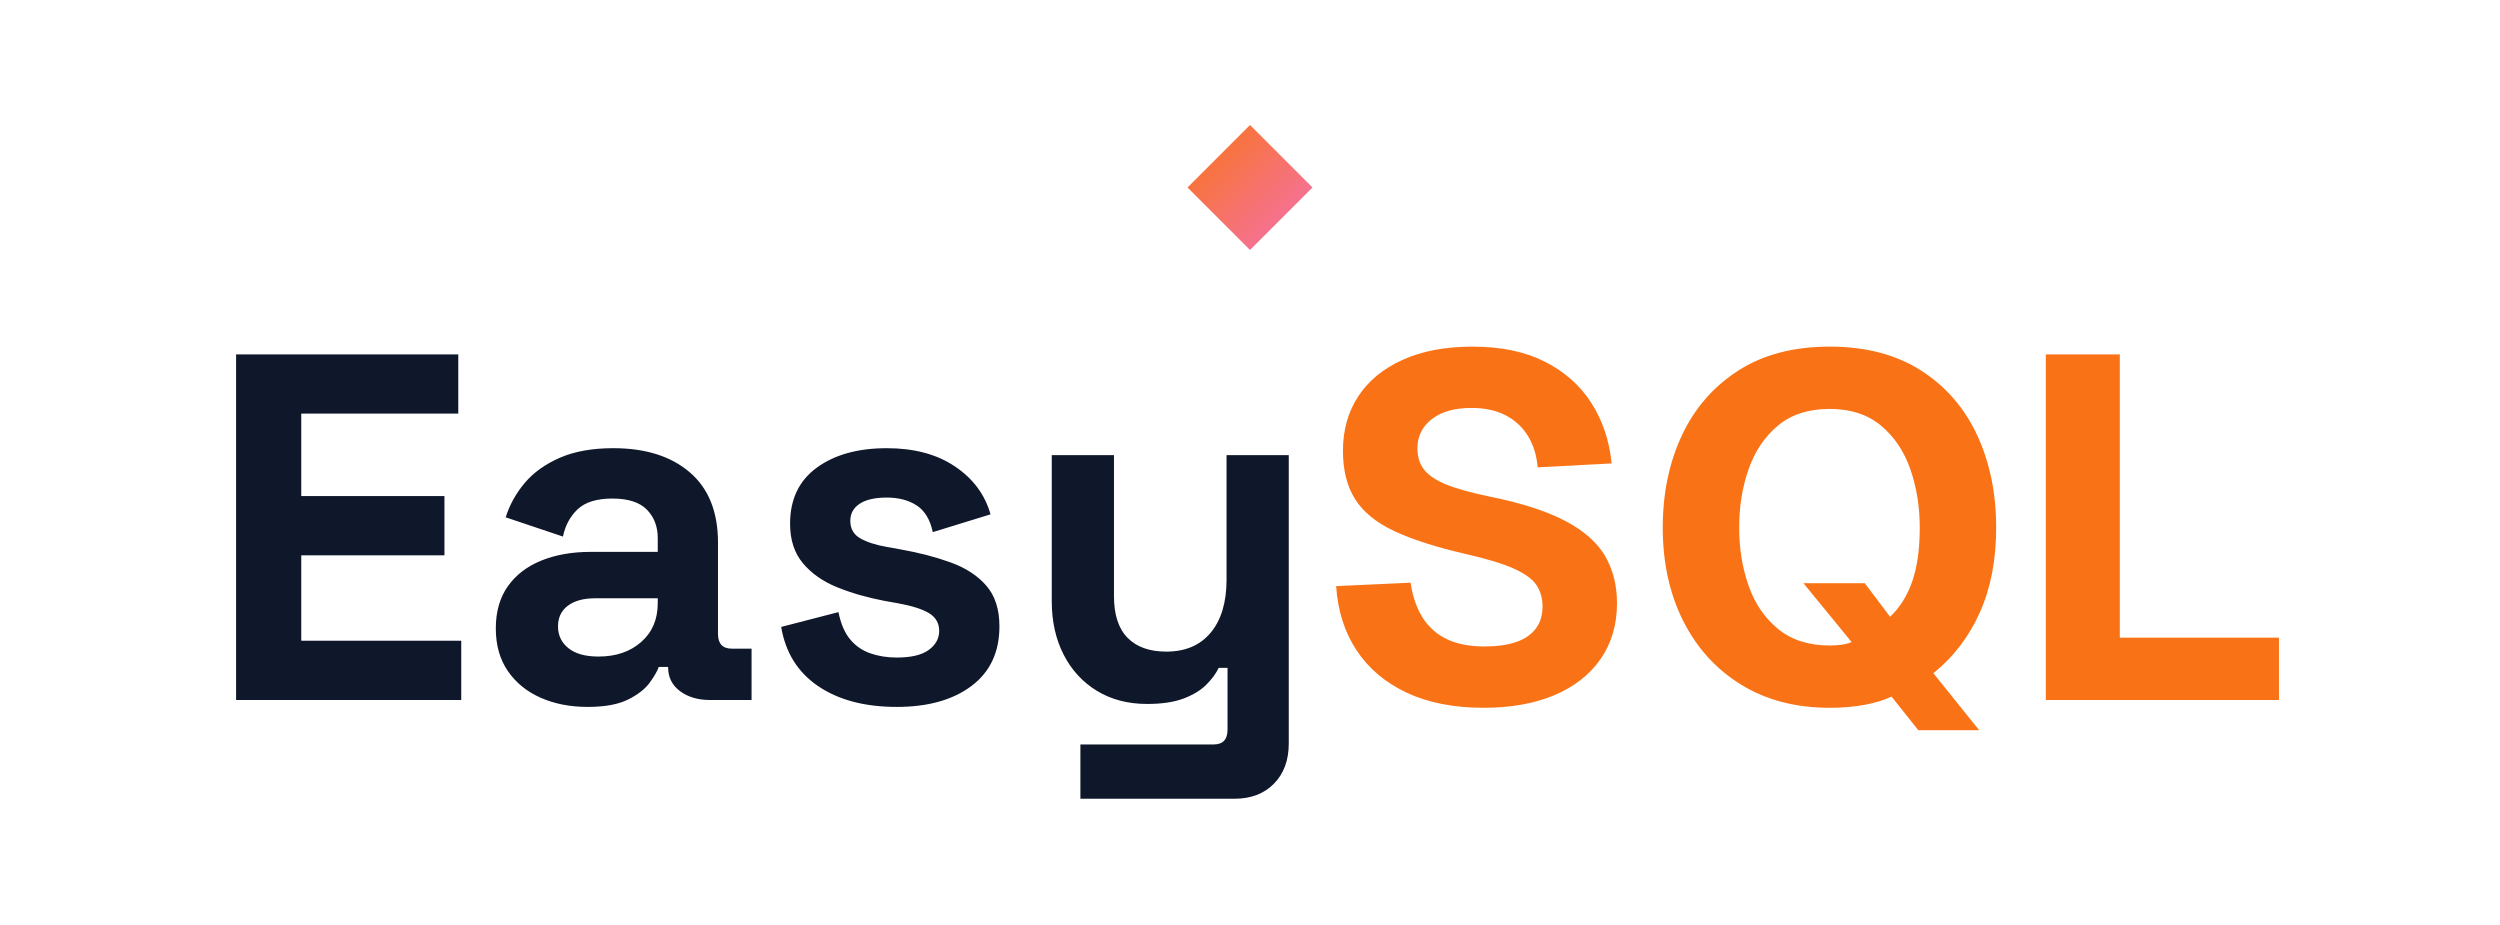
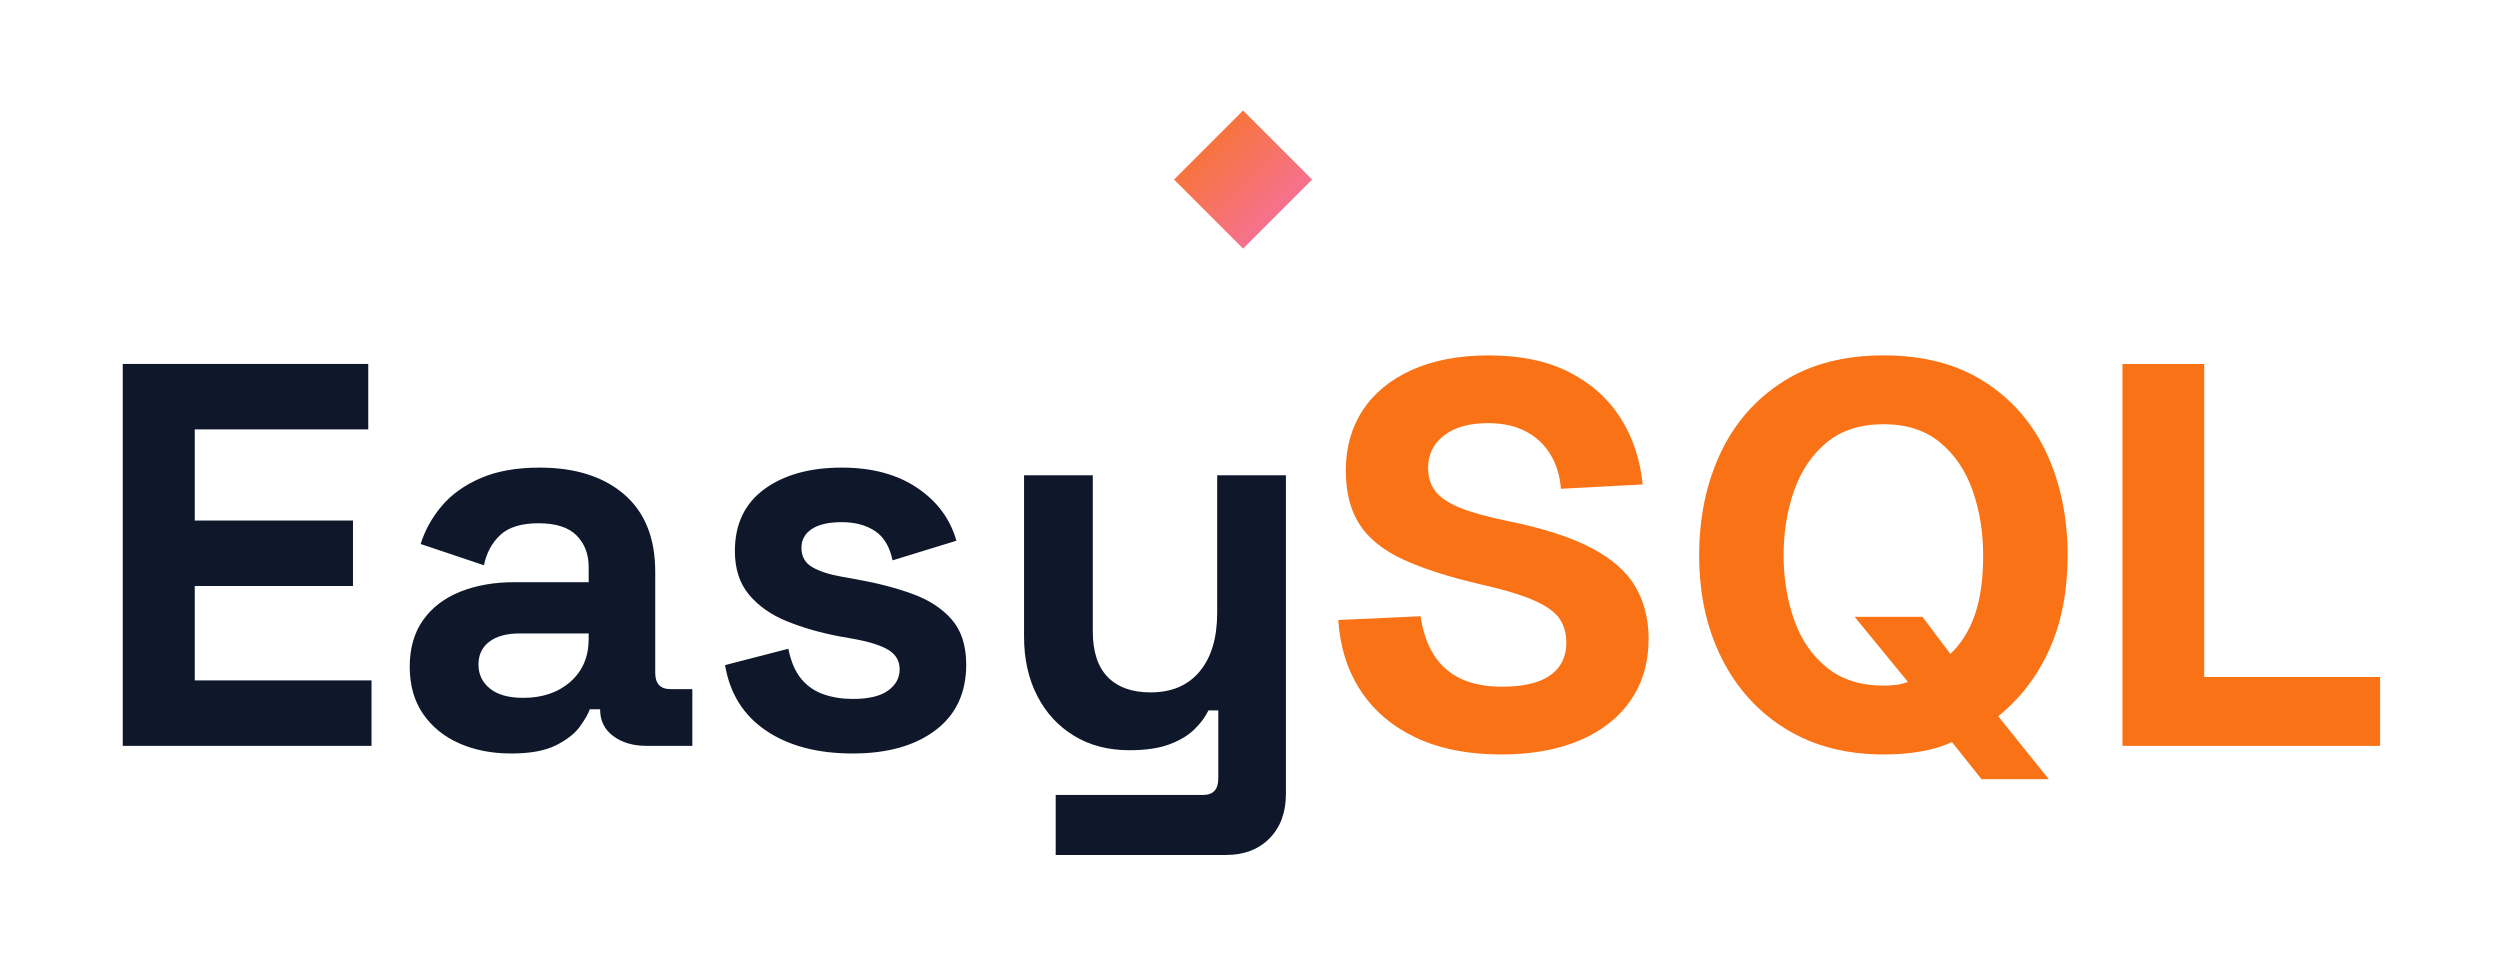
- <svg xmlns="http://www.w3.org/2000/svg" viewBox="0 0 200 74" width="200" height="74">
+ <svg xmlns="http://www.w3.org/2000/svg" viewBox="10 2 181 70" width="181" height="70">
  <defs>
    <linearGradient id="g1" x1="0" y1="0" x2="1" y2="1">
      <stop offset="0" stop-color="#F97316" />
      <stop offset="1" stop-color="#F472B6" />
    </linearGradient>
  </defs>
  <polygon points="100,10 105,15 100,20 95,15" fill="url(#g1)" />
  <path d="M18.887 56.0V28.35H36.662V33.09H24.101V39.686H35.556V44.427H24.101V51.26H36.899V56.0ZM47.011 56.553Q44.918 56.553 43.259 55.822Q41.6 55.092 40.632 53.689Q39.664 52.287 39.664 50.273Q39.664 48.258 40.632 46.895Q41.6 45.532 43.318 44.841Q45.036 44.15 47.248 44.15H52.62V43.044Q52.62 41.662 51.751 40.773Q50.882 39.884 48.986 39.884Q47.13 39.884 46.221 40.733Q45.313 41.582 45.036 42.925L40.454 41.385Q40.928 39.884 41.975 38.64Q43.022 37.395 44.779 36.625Q46.537 35.855 49.065 35.855Q52.936 35.855 55.188 37.791Q57.439 39.726 57.439 43.4V50.707Q57.439 51.892 58.545 51.892H60.125V56.0H56.807Q55.346 56.0 54.398 55.289Q53.45 54.578 53.45 53.393V53.353H52.699Q52.541 53.828 51.988 54.598Q51.435 55.368 50.25 55.96Q49.065 56.553 47.011 56.553ZM47.88 52.524Q49.974 52.524 51.297 51.359Q52.62 50.194 52.62 48.258V47.863H47.604Q46.221 47.863 45.431 48.456Q44.641 49.048 44.641 50.114Q44.641 51.181 45.471 51.852Q46.3 52.524 47.88 52.524ZM71.738 56.553Q67.907 56.553 65.458 54.894Q63.009 53.235 62.495 50.154L67.077 48.969Q67.354 50.352 68.005 51.142Q68.657 51.931 69.625 52.267Q70.593 52.603 71.738 52.603Q73.476 52.603 74.306 51.991Q75.135 51.379 75.135 50.47Q75.135 49.562 74.345 49.068Q73.555 48.574 71.817 48.258L70.711 48.06Q68.657 47.666 66.959 46.974Q65.26 46.283 64.233 45.059Q63.206 43.834 63.206 41.898Q63.206 38.975 65.339 37.415Q67.472 35.855 70.948 35.855Q74.227 35.855 76.399 37.317Q78.572 38.778 79.243 41.148L74.622 42.57Q74.306 41.069 73.338 40.437Q72.37 39.805 70.948 39.805Q69.526 39.805 68.776 40.299Q68.025 40.793 68.025 41.662Q68.025 42.609 68.815 43.064Q69.605 43.518 70.948 43.755L72.054 43.953Q74.266 44.347 76.063 44.999Q77.861 45.651 78.907 46.856Q79.954 48.06 79.954 50.114Q79.954 53.196 77.722 54.874Q75.491 56.553 71.738 56.553ZM86.432 63.9V59.555H97.097Q98.203 59.555 98.203 58.37V53.432H97.492Q97.176 54.104 96.505 54.776Q95.833 55.447 94.688 55.882Q93.542 56.316 91.765 56.316Q89.474 56.316 87.755 55.269Q86.037 54.222 85.089 52.366Q84.141 50.51 84.141 48.1V36.408H89.118V47.705Q89.118 49.917 90.204 51.023Q91.291 52.129 93.305 52.129Q95.596 52.129 96.86 50.608Q98.124 49.087 98.124 46.362V36.408H103.101V59.476Q103.101 61.49 101.916 62.695Q100.731 63.9 98.756 63.9Z" fill="#0F172A" />
  <path d="M118.69 56.623Q115.107 56.623 112.537 55.416Q109.967 54.209 108.527 52.028Q107.086 49.847 106.891 46.888L112.849 46.615Q113.083 48.251 113.803 49.4Q114.523 50.548 115.75 51.133Q116.977 51.717 118.768 51.717Q120.248 51.717 121.279 51.366Q122.311 51.016 122.857 50.295Q123.402 49.575 123.402 48.524Q123.402 47.55 122.934 46.83Q122.467 46.109 121.143 45.506Q119.819 44.902 117.249 44.318Q113.706 43.5 111.544 42.488Q109.383 41.475 108.41 39.937Q107.436 38.399 107.436 36.063Q107.436 33.571 108.663 31.701Q109.89 29.832 112.226 28.781Q114.562 27.73 117.794 27.73Q121.221 27.73 123.596 28.937Q125.972 30.144 127.315 32.247Q128.659 34.349 128.931 37.075L123.012 37.387Q122.895 35.946 122.233 34.875Q121.572 33.804 120.442 33.22Q119.313 32.636 117.716 32.636Q115.692 32.636 114.543 33.532Q113.394 34.427 113.394 35.868Q113.394 36.88 113.92 37.562Q114.445 38.243 115.672 38.75Q116.899 39.256 119.157 39.723Q123.012 40.502 125.251 41.69Q127.49 42.877 128.425 44.513Q129.36 46.148 129.36 48.251Q129.36 50.821 128.055 52.71Q126.751 54.598 124.356 55.611Q121.961 56.623 118.69 56.623ZM153.463 58.414 151.322 55.727Q150.426 56.156 149.161 56.389Q147.895 56.623 146.376 56.623Q142.288 56.623 139.289 54.773Q136.291 52.924 134.655 49.672Q133.02 46.421 133.02 42.215Q133.02 38.088 134.558 34.817Q136.096 31.546 139.075 29.638Q142.054 27.73 146.376 27.73Q150.699 27.73 153.678 29.638Q156.656 31.546 158.175 34.817Q159.694 38.088 159.694 42.215Q159.694 46.07 158.389 48.991Q157.085 51.911 154.671 53.858L158.331 58.414ZM146.376 51.639Q146.883 51.639 147.311 51.58Q147.739 51.522 148.129 51.366L144.274 46.654H149.18L151.205 49.341Q152.373 48.251 152.977 46.518Q153.58 44.785 153.58 42.215Q153.58 39.684 152.821 37.523Q152.062 35.362 150.465 34.038Q148.868 32.714 146.376 32.714Q143.845 32.714 142.249 34.038Q140.652 35.362 139.893 37.523Q139.133 39.684 139.133 42.215Q139.133 44.707 139.893 46.869Q140.652 49.03 142.268 50.334Q143.884 51.639 146.376 51.639ZM163.666 56.0V28.353H169.585V54.403L166.314 51.016H182.318V56.0Z" fill="#F97316" />
</svg>
